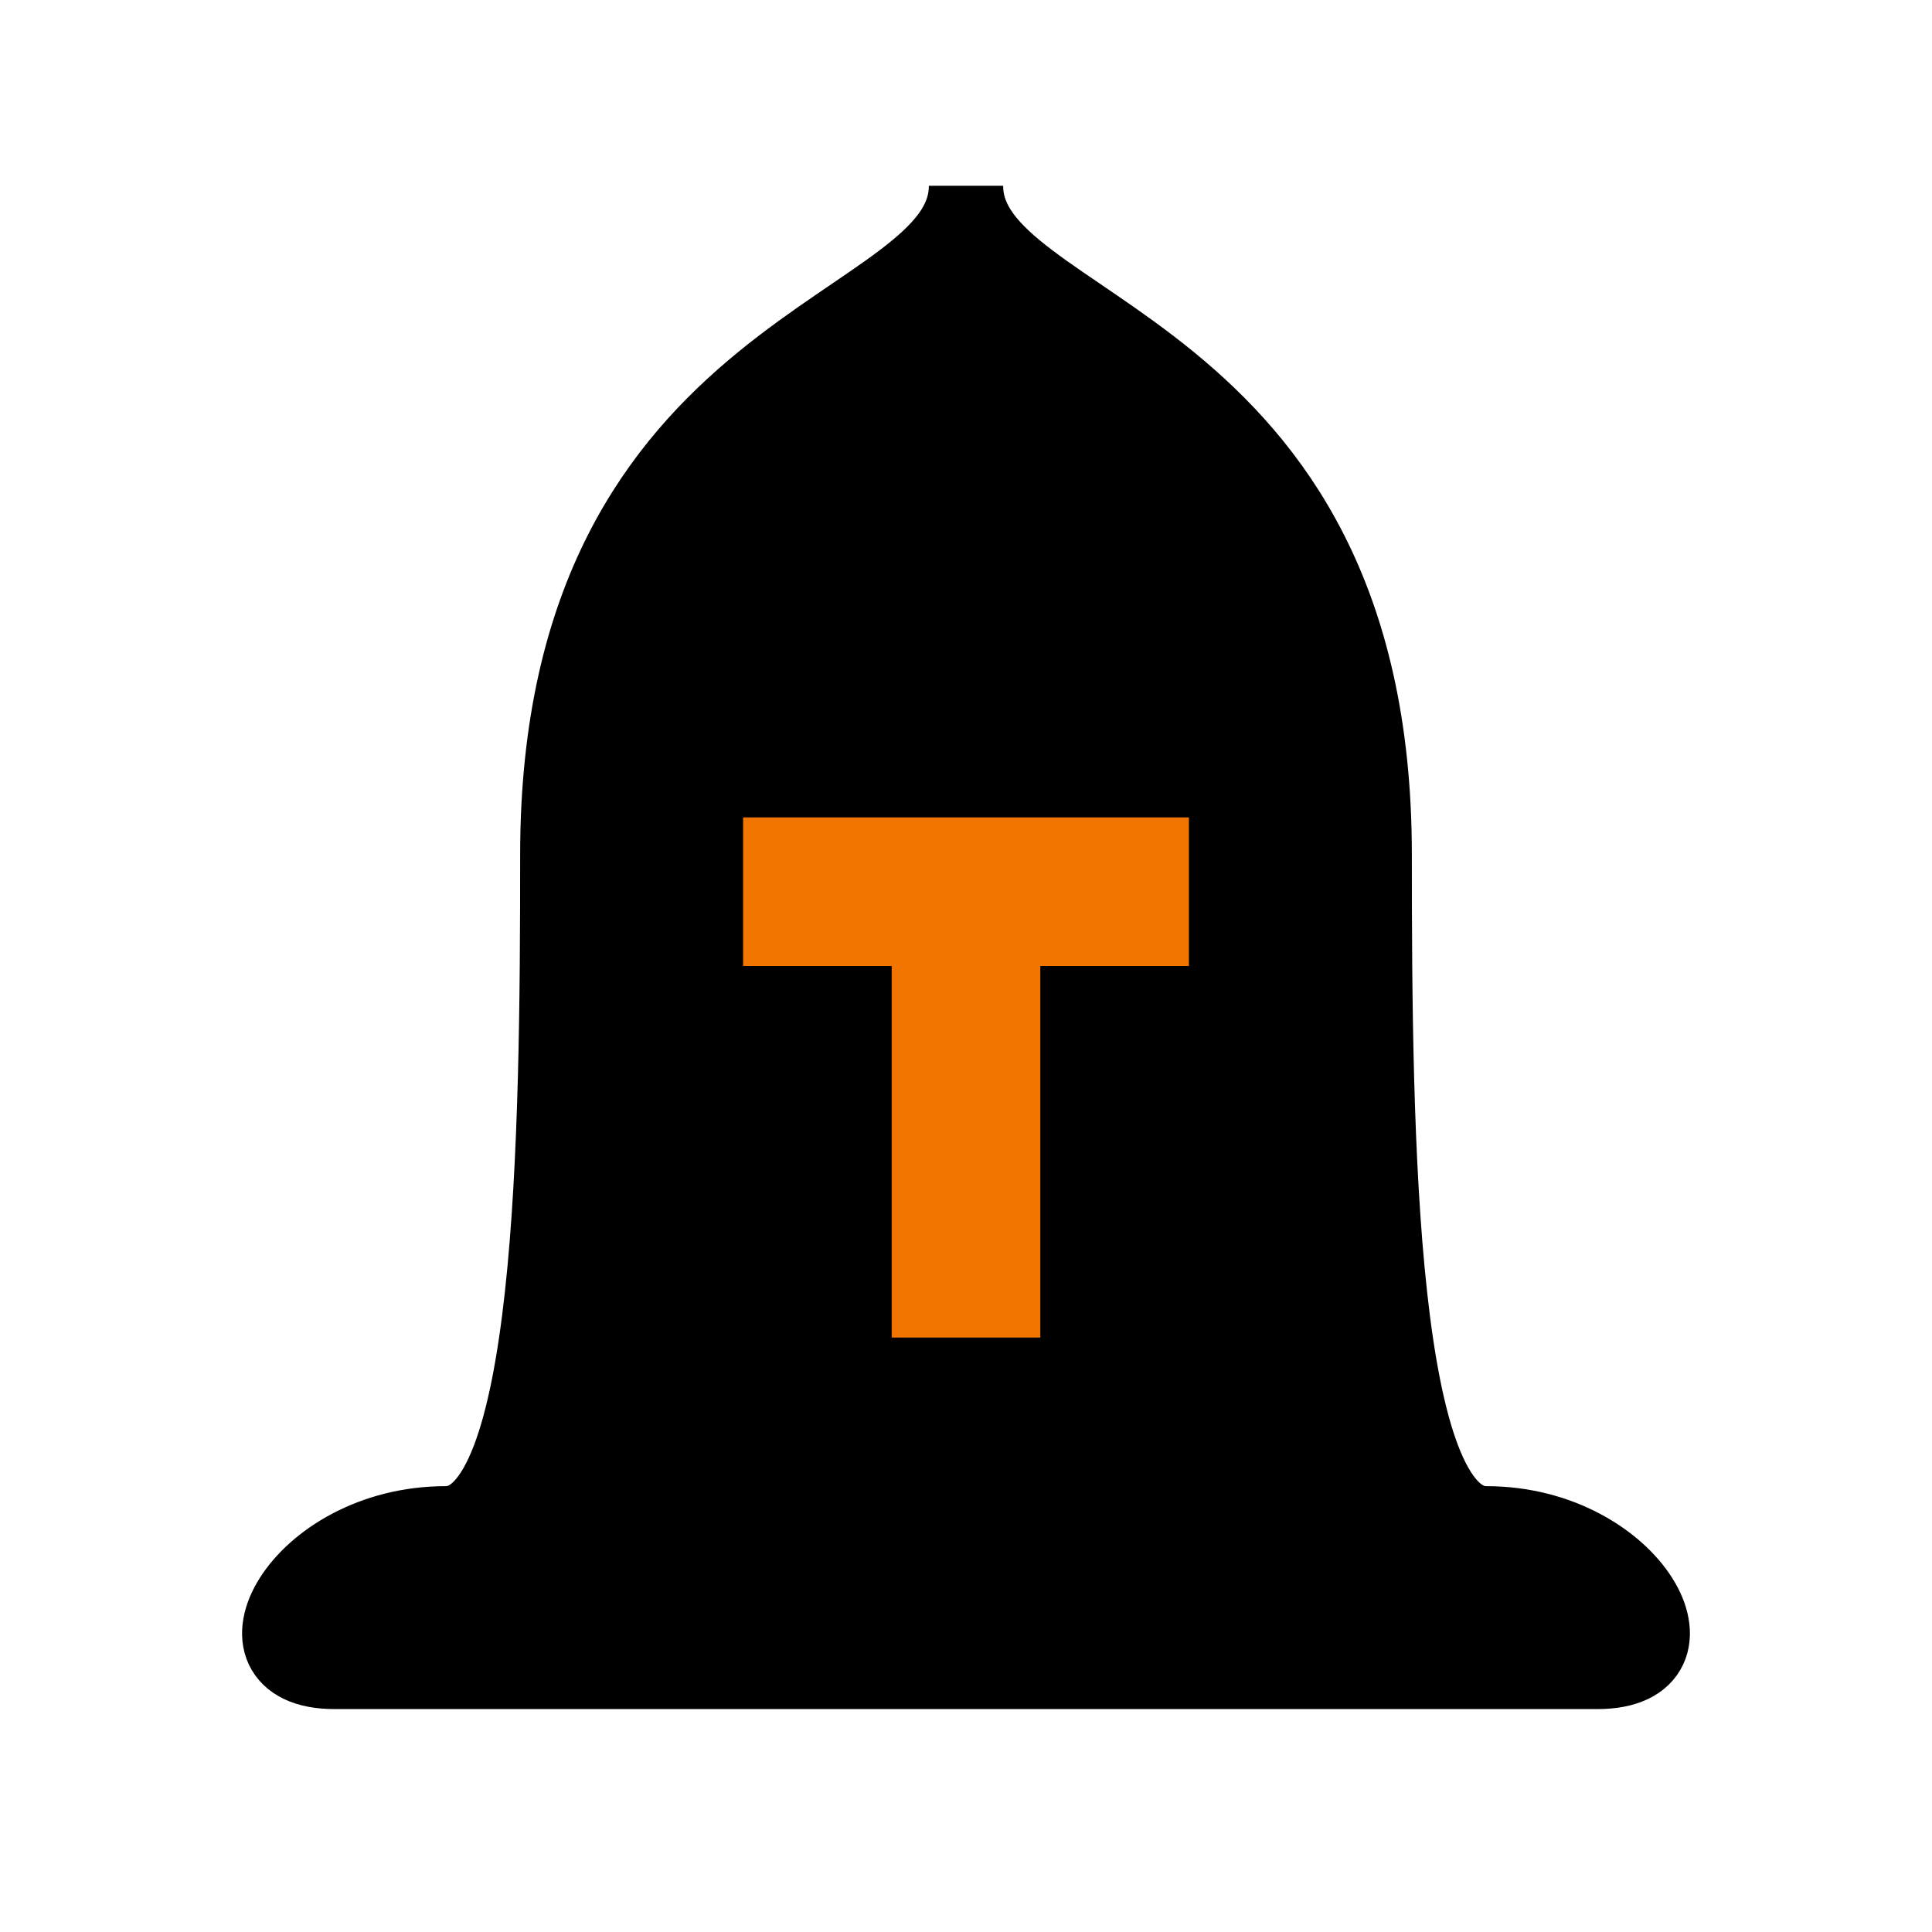
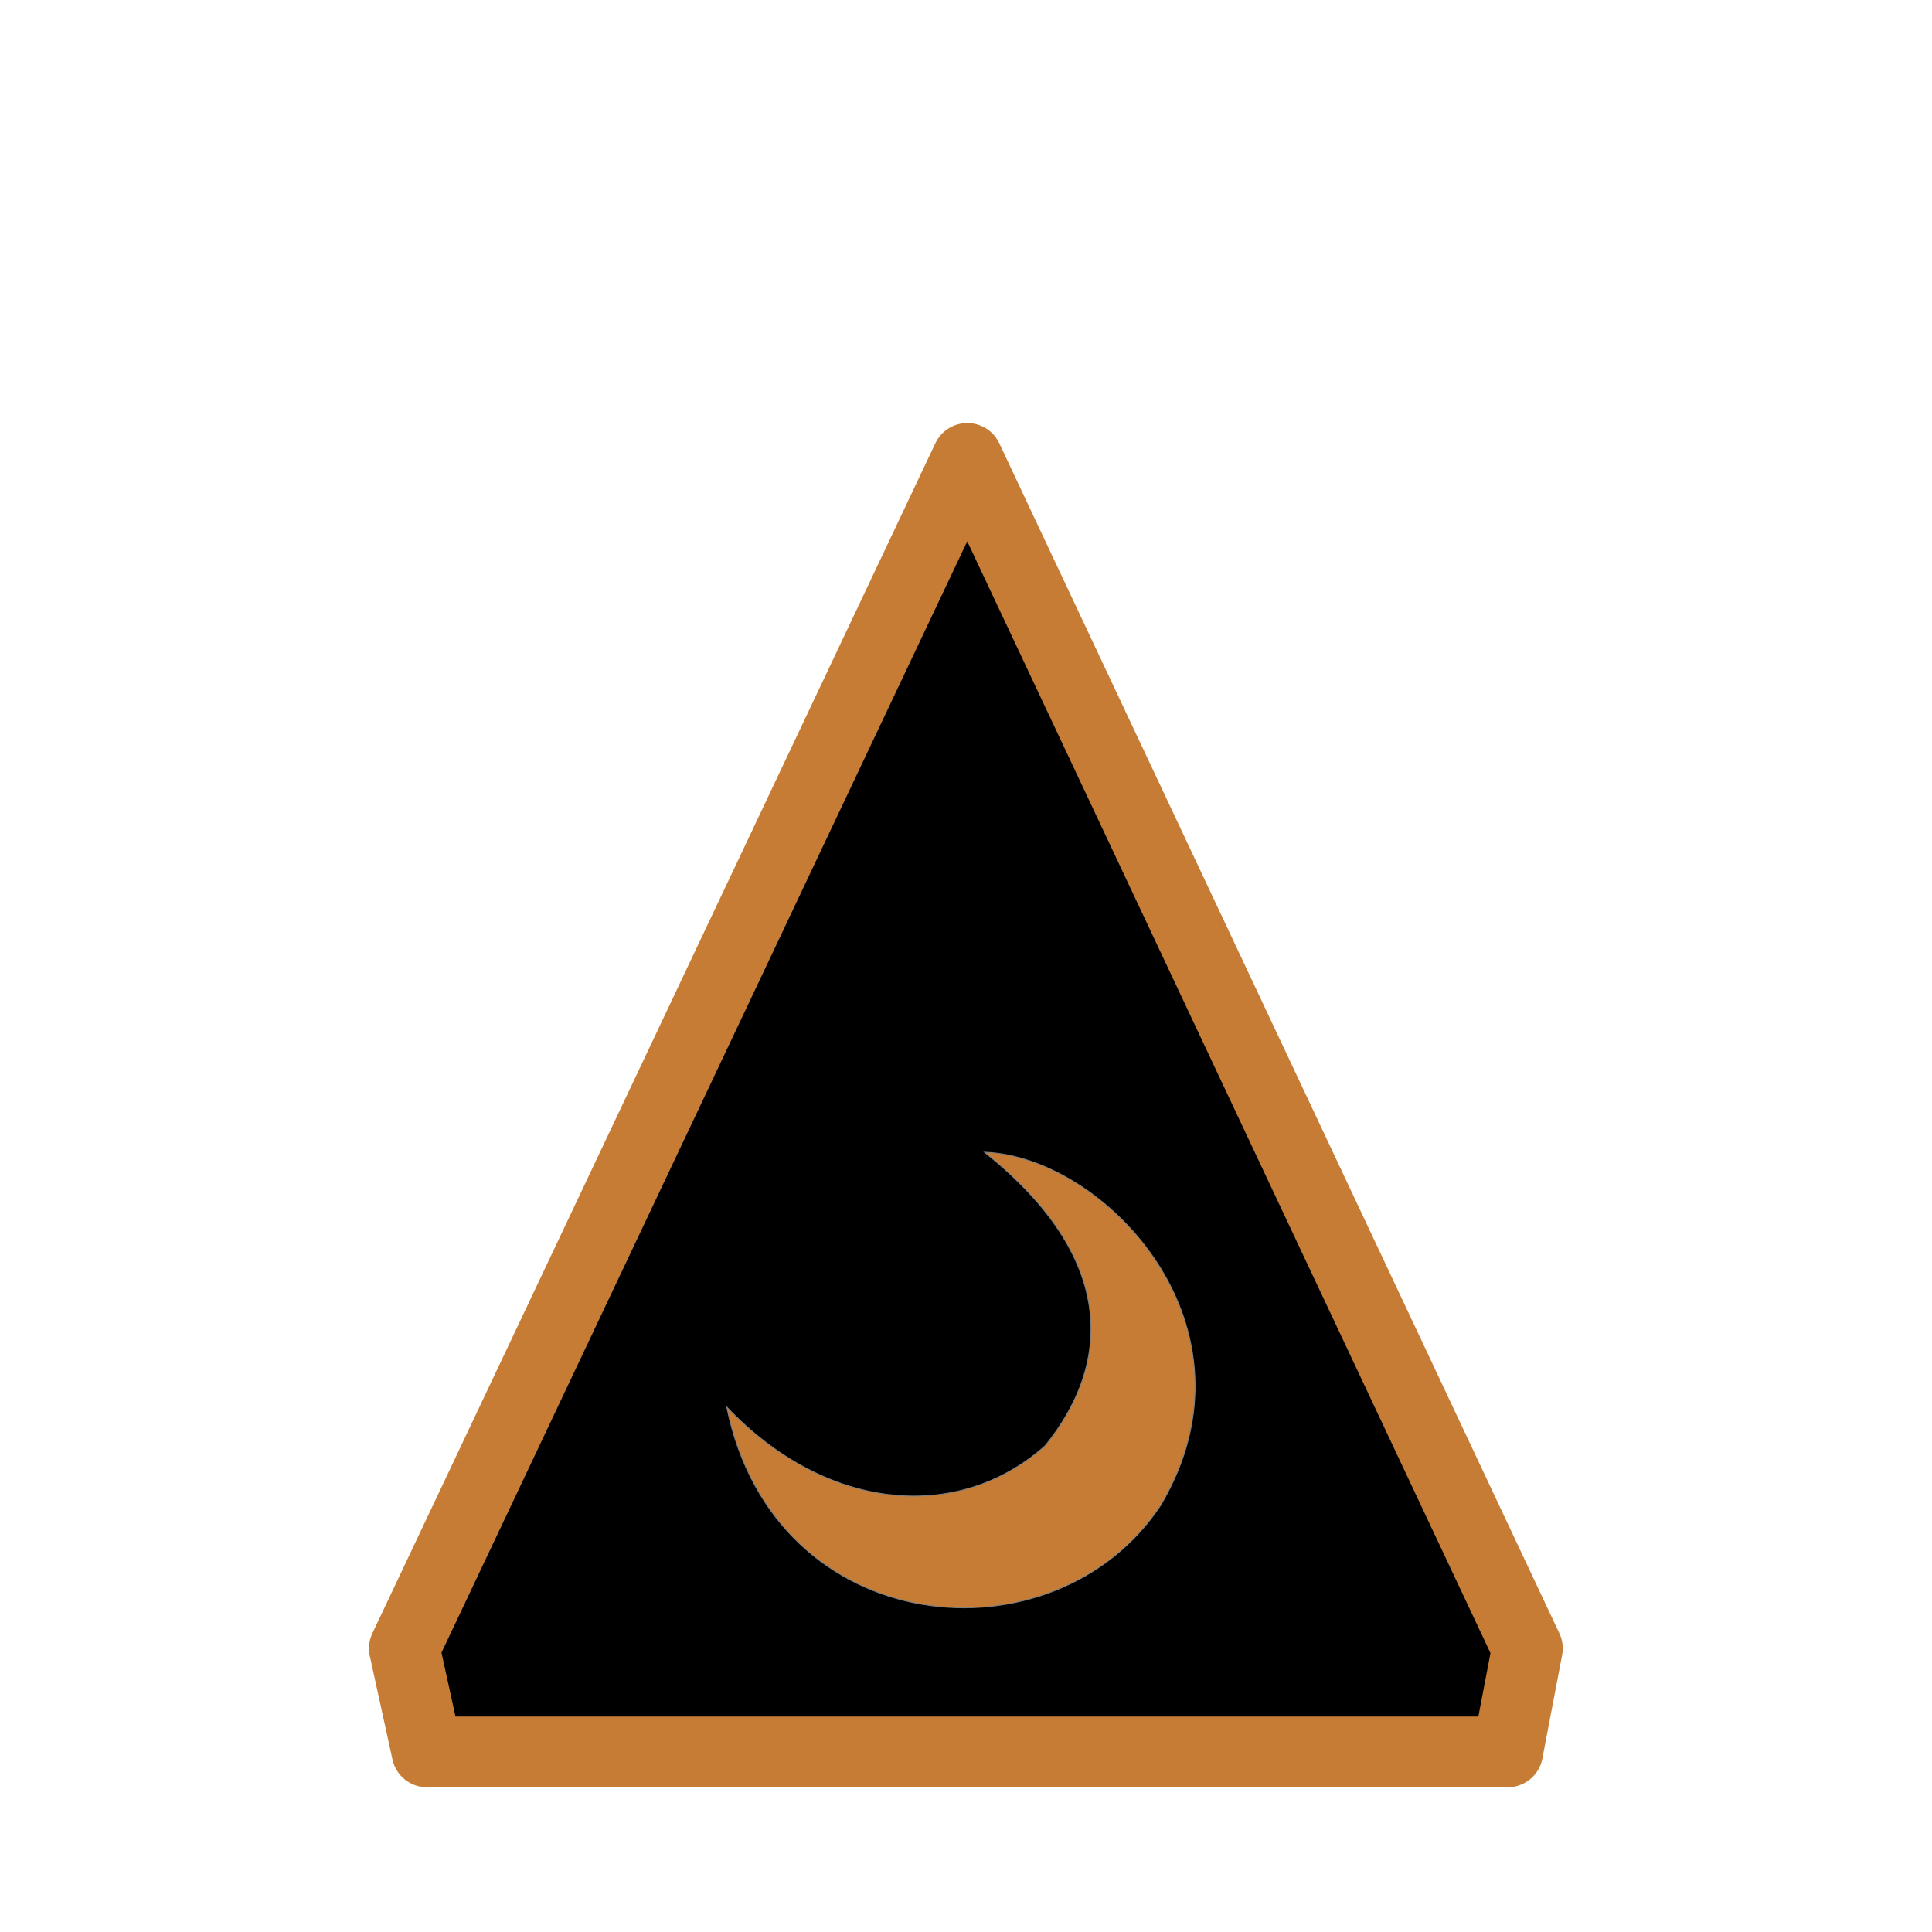
- <svg xmlns="http://www.w3.org/2000/svg" width="40px" height="40px" viewBox="0 0 40 40" version="1.1" baseProfile="full">
-   <g id="2bs" transform="matrix(1.538462 0 0 1.538462 0 0)">
-     <path transform="matrix(1 0 0 1 0 0)" d="M13 2.5C 13 4.5 7.5 4.5 7.5 11.5C 7.5 15.328 7.446 20.5 6 20.5C 4 20.5 2.955 22.5 4.5 22.5L4.5 22.5L13 22.5L21.5 22.5C 23.045 22.5 22 20.5 20 20.5C 18.554 20.5 18.5 15.328 18.5 11.5C 18.5 4.5 13 4.5 13 2.5z" stroke-width="1" style="stroke: rgb(0, 0, 0);" />
-     <path transform="matrix(1 0 0 1 0 0)" d="M13 12L13 18L13 12zM10 12L16 12" stroke-width="2" style="fill: rgb(255, 255, 255); stroke: rgb(242, 117, 0);" />
+ <svg xmlns="http://www.w3.org/2000/svg" viewBox="0 0 2048 2048">
+   <g id="g4008" style="fill:#f9f9f9" transform="matrix(1, 0, 0, 1, -5.684341886080802e-14, 2.842170943040401e-14)">
+     <path id="path4002" d="M 452.644,1857.085 H 1598.136 L 1619.086,1747.384 1025.39,485.966 428.625,1747.384 Z" style="fill-opacity: 1; stroke-width: 75; stroke-linecap: butt; stroke-linejoin: round; stroke-miterlimit: 4; stroke-dasharray: none; stroke-opacity: 1; fill: rgb(0, 0, 0); stroke: rgb(199, 124, 53);" />
+     <path id="path4006" d="m 770.385,1491.53 c 51.102,249.207 348.159,273.636 459.932,104.136 112.528,-190.019 -59.638,-369.762 -186.576,-374.237 138.048,110.244 136.487,221.499 64.286,311.081 -93.691,83.46 -233.569,68.691 -337.642,-40.98 z" style="fill-opacity: 1; stroke-width: 1px; stroke-linecap: butt; stroke-linejoin: miter; stroke-opacity: 1; stroke: rgb(128, 128, 128); fill: rgb(199, 124, 53);" />
  </g>
</svg>
